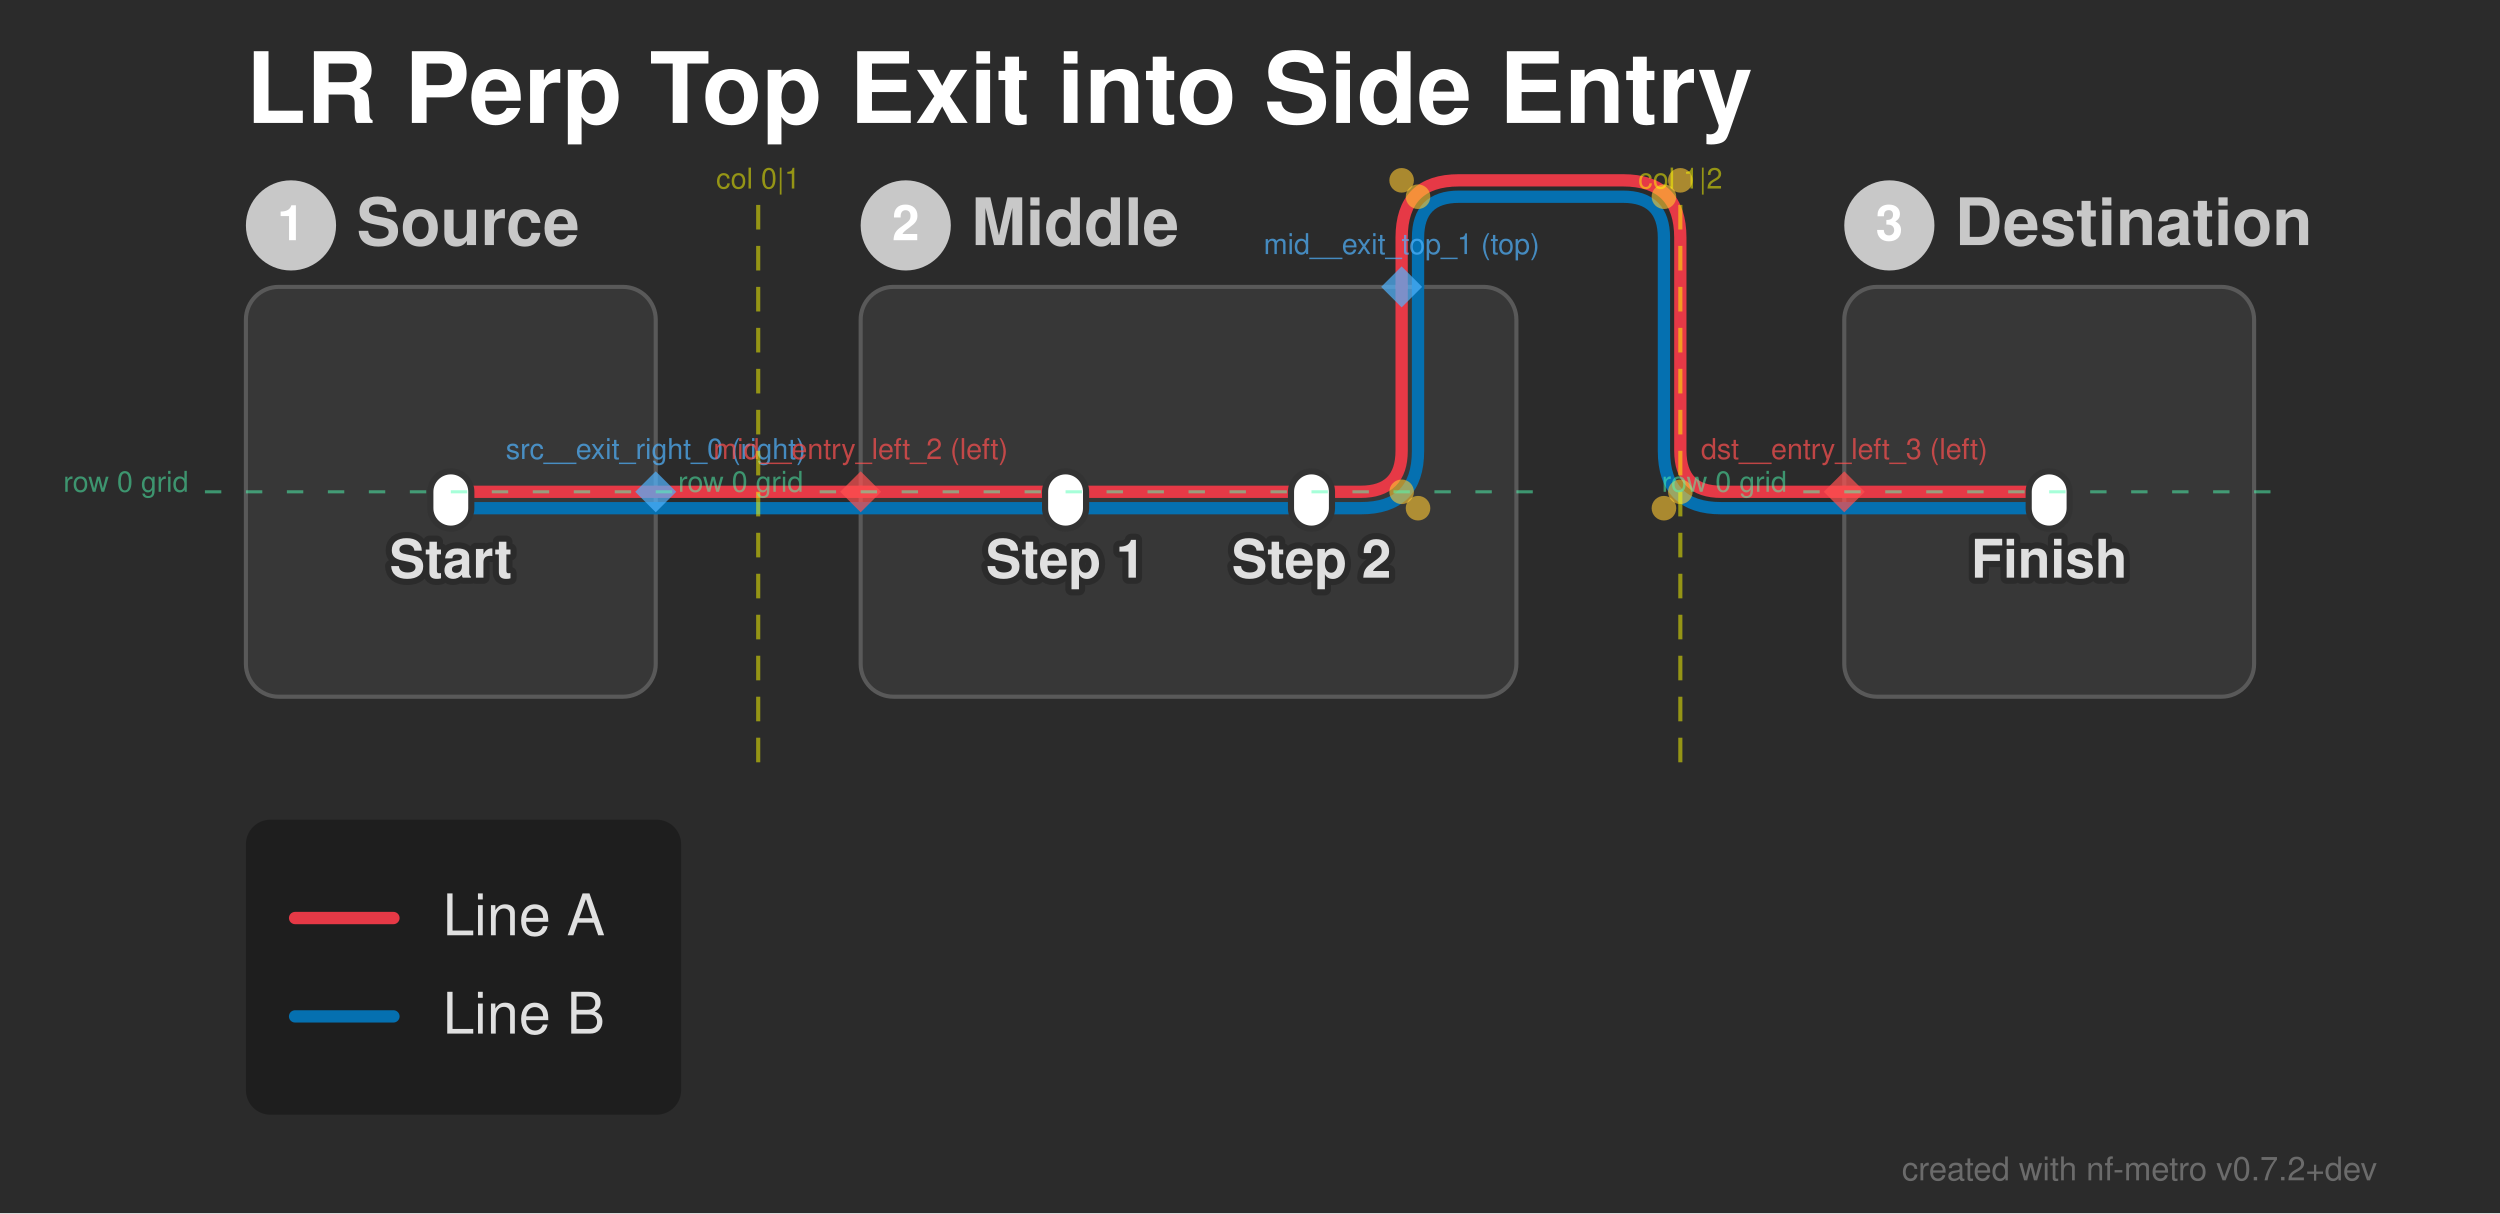
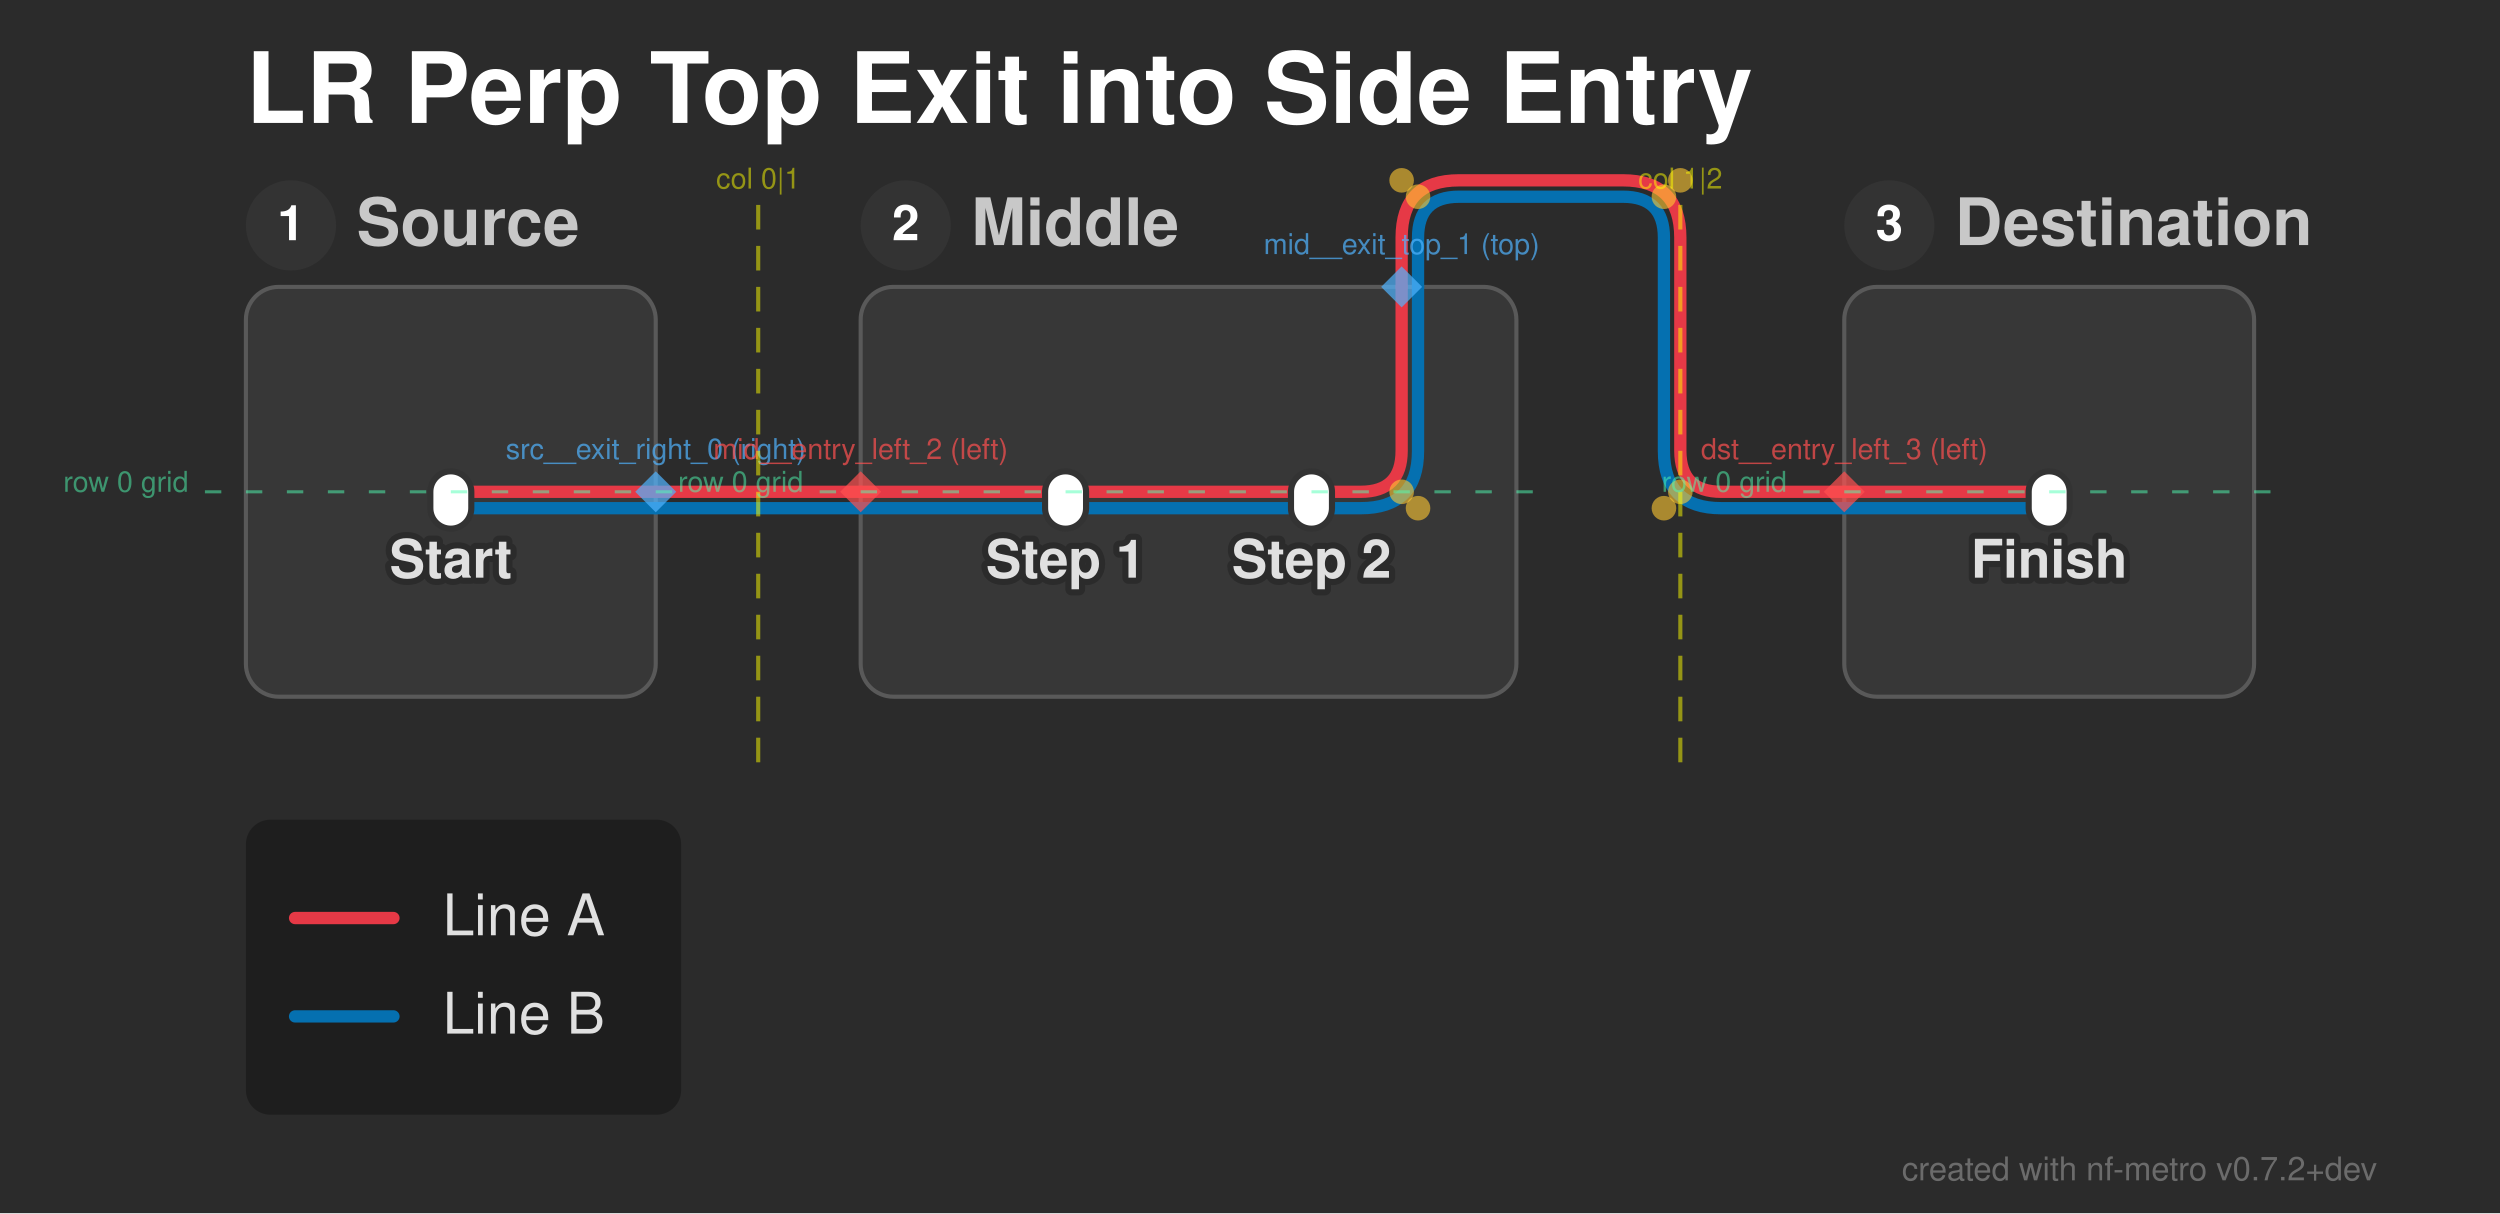
<svg xmlns="http://www.w3.org/2000/svg" width="610" height="296" viewBox="0 0 610 296">
  <defs>
</defs>
  <style>.nf-metro-bg { fill: var(--nfm-bg, #2b2b2b); }
.nf-metro-title { fill: var(--nfm-title-color, #ffffff); }
.nf-metro-station-label { fill: var(--nfm-label-color, #e0e0e0); }
.nf-metro-section-box { fill: var(--nfm-section-fill, #373737); stroke: var(--nfm-section-stroke, #595959); }
.nf-metro-section-label { fill: var(--nfm-section-label-color, #c8c8c8); }
- .nf-metro-section-num-circle { fill: var(--nfm-section-label-color, #c8c8c8); }
.nf-metro-group-label { fill: var(--nfm-section-label-color, #c8c8c8); }
.nf-metro-group-underline { stroke: var(--nfm-section-label-color, #c8c8c8); }
.nf-metro-legend-bg { fill: var(--nfm-legend-bg, rgba(0, 0, 0, 0.3)); }
.nf-metro-legend-text { fill: var(--nfm-legend-text-color, #e0e0e0); }</style>
  <rect x="0" y="0" width="610" height="296" fill="#2b2b2b" class="nf-metro-bg" />
  <text x="60.0" y="30.0" font-size="24.0" fill="#ffffff" font-family="'Helvetica Neue', Helvetica, Arial, sans-serif" font-weight="bold" class="nf-metro-title">LR Perp Top Exit into Side Entry</text>
  <rect x="60.0" y="70.0" width="100.0" height="100.0" rx="8" ry="8" fill="#373737" stroke="#595959" stroke-width="1.0" class="nf-metro-section-box" data-section-id="src" data-section-lines="a,b" />
  <circle cx="71.0" cy="55.0" r="11" fill="#333333" class="nf-metro-section-num-circle" data-section-id="src" />
  <text x="71.0" y="55.0" font-size="12" fill="#ffffff" font-family="'Helvetica Neue', Helvetica, Arial, sans-serif" font-weight="bold" text-anchor="middle" dy="0.3em" data-section-id="src">1</text>
  <text x="87.0" y="55.0" font-size="16.0" fill="#c8c8c8" font-family="'Helvetica Neue', Helvetica, Arial, sans-serif" font-weight="bold" dy="0.3em" class="nf-metro-section-label" data-section-id="src">Source</text>
  <rect x="210.0" y="70.0" width="160.0" height="100.0" rx="8" ry="8" fill="#373737" stroke="#595959" stroke-width="1.0" class="nf-metro-section-box" data-section-id="mid" data-section-lines="a,b" />
  <circle cx="221.0" cy="55.0" r="11" fill="#333333" class="nf-metro-section-num-circle" data-section-id="mid" />
  <text x="221.0" y="55.0" font-size="12" fill="#ffffff" font-family="'Helvetica Neue', Helvetica, Arial, sans-serif" font-weight="bold" text-anchor="middle" dy="0.3em" data-section-id="mid">2</text>
  <text x="237.0" y="55.0" font-size="16.0" fill="#c8c8c8" font-family="'Helvetica Neue', Helvetica, Arial, sans-serif" font-weight="bold" dy="0.3em" class="nf-metro-section-label" data-section-id="mid">Middle</text>
  <rect x="450.0" y="70.0" width="100.0" height="100.0" rx="8" ry="8" fill="#373737" stroke="#595959" stroke-width="1.0" class="nf-metro-section-box" data-section-id="dst" data-section-lines="a,b" />
  <circle cx="461.0" cy="55.0" r="11" fill="#333333" class="nf-metro-section-num-circle" data-section-id="dst" />
  <text x="461.0" y="55.0" font-size="12" fill="#ffffff" font-family="'Helvetica Neue', Helvetica, Arial, sans-serif" font-weight="bold" text-anchor="middle" dy="0.3em" data-section-id="dst">3</text>
  <text x="477.0" y="55.0" font-size="16.0" fill="#c8c8c8" font-family="'Helvetica Neue', Helvetica, Arial, sans-serif" font-weight="bold" dy="0.3em" class="nf-metro-section-label" data-section-id="dst">Destination</text>
  <path d="M260.0,124.0 L320.0,124.0" stroke="#0570b0" stroke-width="3.0" stroke-linecap="round" class="metro-line-b" data-line-id="b" />
  <path d="M110.0,124.0 L160.0,124.0" stroke="#0570b0" stroke-width="3.0" stroke-linecap="round" class="metro-line-b" data-line-id="b" />
  <path d="M210.0,124.0 L260.0,124.0" stroke="#0570b0" stroke-width="3.0" stroke-linecap="round" class="metro-line-b" data-line-id="b" />
  <path d="M320.0,124.0 L332.0,124.0 Q346.0,124.0,346.0,110.0 L346.0,70.0" stroke="#0570b0" stroke-width="3.0" fill="none" stroke-linecap="round" stroke-linejoin="round" class="metro-line-b" data-line-id="b" />
  <path d="M450.0,124.0 L500.0,124.0" stroke="#0570b0" stroke-width="3.0" stroke-linecap="round" class="metro-line-b" data-line-id="b" />
  <path d="M160.0,124.0 L210.0,124.0" stroke="#0570b0" stroke-width="3.0" stroke-linecap="round" class="metro-line-b" data-line-id="b" />
  <path d="M346.0,70.0 L346.0,58.0 Q346.0,48.0,356.0,48.0 L396.0,48.0 Q406.0,48.0,406.0,58.0 L406.0,110.0 Q406.0,124.0,420.0,124.0 L450.0,124.0" stroke="#0570b0" stroke-width="3.0" fill="none" stroke-linecap="round" stroke-linejoin="round" class="metro-line-b" data-line-id="b" />
  <path d="M260.0,120.0 L320.0,120.0" stroke="#e63946" stroke-width="3.0" stroke-linecap="round" class="metro-line-a" data-line-id="a" />
  <path d="M110.0,120.0 L160.0,120.0" stroke="#e63946" stroke-width="3.0" stroke-linecap="round" class="metro-line-a" data-line-id="a" />
  <path d="M210.0,120.0 L260.0,120.0" stroke="#e63946" stroke-width="3.0" stroke-linecap="round" class="metro-line-a" data-line-id="a" />
  <path d="M320.0,120.0 L332.0,120.0 Q342.0,120.0,342.0,110.0 L342.0,70.0" stroke="#e63946" stroke-width="3.0" fill="none" stroke-linecap="round" stroke-linejoin="round" class="metro-line-a" data-line-id="a" />
  <path d="M450.0,120.0 L500.0,120.0" stroke="#e63946" stroke-width="3.0" stroke-linecap="round" class="metro-line-a" data-line-id="a" />
  <path d="M160.0,120.0 L210.0,120.0" stroke="#e63946" stroke-width="3.0" stroke-linecap="round" class="metro-line-a" data-line-id="a" />
  <path d="M342.0,70.0 L342.0,58.0 Q342.0,44.0,356.0,44.0 L396.0,44.0 Q410.0,44.0,410.0,58.0 L410.0,110.0 Q410.0,120.0,420.0,120.0 L450.0,120.0" stroke="#e63946" stroke-width="3.0" fill="none" stroke-linecap="round" stroke-linejoin="round" class="metro-line-a" data-line-id="a" />
  <rect x="105.0" y="115.0" width="10.0" height="14.0" rx="5.0" ry="5.0" fill="#ffffff" stroke="#333333" stroke-width="1.5" class="nf-metro-station" data-station-id="s1" data-station-lines="a,b" data-station-label="Start" data-section-id="src" data-section-name="Source" />
  <rect x="255.0" y="115.0" width="10.0" height="14.0" rx="5.0" ry="5.0" fill="#ffffff" stroke="#333333" stroke-width="1.5" class="nf-metro-station" data-station-id="m1" data-station-lines="a,b" data-station-label="Step 1" data-section-id="mid" data-section-name="Middle" />
  <rect x="315.0" y="115.0" width="10.0" height="14.0" rx="5.0" ry="5.0" fill="#ffffff" stroke="#333333" stroke-width="1.5" class="nf-metro-station" data-station-id="m2" data-station-lines="a,b" data-station-label="Step 2" data-section-id="mid" data-section-name="Middle" />
  <rect x="495.0" y="115.0" width="10.0" height="14.0" rx="5.0" ry="5.0" fill="#ffffff" stroke="#333333" stroke-width="1.5" class="nf-metro-station" data-station-id="d1" data-station-lines="a,b" data-station-label="Finish" data-section-id="dst" data-section-name="Destination" />
  <text x="260.0" y="135.0" font-size="13.0" fill="#2b2b2b" stroke="#2b2b2b" stroke-width="3.0" stroke-linejoin="round" font-family="'Helvetica Neue', Helvetica, Arial, sans-serif" font-weight="bold" aria-hidden="true" text-anchor="middle" dominant-baseline="hanging">Step 1</text>
  <text x="260.0" y="135.0" font-size="13.0" fill="#e0e0e0" font-family="'Helvetica Neue', Helvetica, Arial, sans-serif" font-weight="bold" text-anchor="middle" dominant-baseline="hanging" data-station-id="m1" class="nf-metro-station-label">Step 1</text>
  <text x="110.0" y="135.0" font-size="13.0" fill="#2b2b2b" stroke="#2b2b2b" stroke-width="3.0" stroke-linejoin="round" font-family="'Helvetica Neue', Helvetica, Arial, sans-serif" font-weight="bold" aria-hidden="true" text-anchor="middle" dominant-baseline="hanging">Start</text>
  <text x="110.0" y="135.0" font-size="13.0" fill="#e0e0e0" font-family="'Helvetica Neue', Helvetica, Arial, sans-serif" font-weight="bold" text-anchor="middle" dominant-baseline="hanging" data-station-id="s1" class="nf-metro-station-label">Start</text>
  <text x="500.0" y="135.0" font-size="13.0" fill="#2b2b2b" stroke="#2b2b2b" stroke-width="3.0" stroke-linejoin="round" font-family="'Helvetica Neue', Helvetica, Arial, sans-serif" font-weight="bold" aria-hidden="true" text-anchor="middle" dominant-baseline="hanging">Finish</text>
  <text x="500.0" y="135.0" font-size="13.0" fill="#e0e0e0" font-family="'Helvetica Neue', Helvetica, Arial, sans-serif" font-weight="bold" text-anchor="middle" dominant-baseline="hanging" data-station-id="d1" class="nf-metro-station-label">Finish</text>
  <text x="320.0" y="135.0" font-size="13.0" fill="#2b2b2b" stroke="#2b2b2b" stroke-width="3.0" stroke-linejoin="round" font-family="'Helvetica Neue', Helvetica, Arial, sans-serif" font-weight="bold" aria-hidden="true" text-anchor="middle" dominant-baseline="hanging">Step 2</text>
  <text x="320.0" y="135.0" font-size="13.0" fill="#e0e0e0" font-family="'Helvetica Neue', Helvetica, Arial, sans-serif" font-weight="bold" text-anchor="middle" dominant-baseline="hanging" data-station-id="m2" class="nf-metro-station-label">Step 2</text>
  <circle cx="342.0" cy="120.0" r="3.0" fill="rgba(255, 200, 50, 0.6)" />
  <circle cx="346.0" cy="124.0" r="3.0" fill="rgba(255, 200, 50, 0.6)" />
  <circle cx="342.0" cy="44.0" r="3.0" fill="rgba(255, 200, 50, 0.6)" />
  <circle cx="410.0" cy="44.0" r="3.0" fill="rgba(255, 200, 50, 0.6)" />
  <circle cx="410.0" cy="120.0" r="3.0" fill="rgba(255, 200, 50, 0.6)" />
  <circle cx="346.0" cy="48.0" r="3.0" fill="rgba(255, 200, 50, 0.6)" />
  <circle cx="406.0" cy="48.0" r="3.0" fill="rgba(255, 200, 50, 0.6)" />
  <circle cx="406.0" cy="124.0" r="3.0" fill="rgba(255, 200, 50, 0.6)" />
  <path d="M160.0,115.0 L165.0,120.0 L160.0,125.0 L155.0,120.0 Z" fill="rgba(80, 180, 255, 0.7)" stroke="none" />
  <text x="160.0" y="112.0" font-size="7" fill="rgba(80, 180, 255, 0.7)" font-family="'Helvetica Neue', Helvetica, Arial, sans-serif" text-anchor="middle" dominant-baseline="auto">src__exit_right_0 (right)</text>
  <path d="M342.0,65.0 L347.0,70.0 L342.0,75.0 L337.0,70.0 Z" fill="rgba(80, 180, 255, 0.7)" stroke="none" />
  <text x="342.0" y="62.0" font-size="7" fill="rgba(80, 180, 255, 0.7)" font-family="'Helvetica Neue', Helvetica, Arial, sans-serif" text-anchor="middle" dominant-baseline="auto">mid__exit_top_1 (top)</text>
  <path d="M210.0,115.0 L215.0,120.0 L210.0,125.0 L205.0,120.0 Z" fill="rgba(255, 80, 80, 0.7)" stroke="none" />
  <text x="210.0" y="112.0" font-size="7" fill="rgba(255, 80, 80, 0.7)" font-family="'Helvetica Neue', Helvetica, Arial, sans-serif" text-anchor="middle" dominant-baseline="auto">mid__entry_left_2 (left)</text>
  <path d="M450.0,115.0 L455.0,120.0 L450.0,125.0 L445.0,120.0 Z" fill="rgba(255, 80, 80, 0.7)" stroke="none" />
  <text x="450.0" y="112.0" font-size="7" fill="rgba(255, 80, 80, 0.7)" font-family="'Helvetica Neue', Helvetica, Arial, sans-serif" text-anchor="middle" dominant-baseline="auto">dst__entry_left_3 (left)</text>
  <path d="M185.0,50.0 L185.0,190.0" stroke="rgba(255, 255, 0, 0.5)" stroke-width="1" stroke-dasharray="6,4" />
  <text x="185.0" y="46.0" font-size="7" fill="rgba(255, 255, 0, 0.5)" font-family="'Helvetica Neue', Helvetica, Arial, sans-serif" text-anchor="middle">col 0|1</text>
  <path d="M410.0,50.0 L410.0,190.0" stroke="rgba(255, 255, 0, 0.5)" stroke-width="1" stroke-dasharray="6,4" />
  <text x="410.0" y="46.0" font-size="7" fill="rgba(255, 255, 0, 0.5)" font-family="'Helvetica Neue', Helvetica, Arial, sans-serif" text-anchor="middle">col 1|2</text>
  <path d="M50.0,120.0 L170.0,120.0" stroke="rgba(80, 255, 180, 0.5)" stroke-width="0.75" stroke-dasharray="4,6" />
  <text x="46.0" y="120.0" font-size="7" fill="rgba(80, 255, 180, 0.5)" font-family="'Helvetica Neue', Helvetica, Arial, sans-serif" text-anchor="end">row 0 grid</text>
  <path d="M200.0,120.0 L380.0,120.0" stroke="rgba(80, 255, 180, 0.5)" stroke-width="0.75" stroke-dasharray="4,6" />
  <text x="196.0" y="120.0" font-size="7" fill="rgba(80, 255, 180, 0.5)" font-family="'Helvetica Neue', Helvetica, Arial, sans-serif" text-anchor="end">row 0 grid</text>
  <path d="M440.0,120.0 L560.0,120.0" stroke="rgba(80, 255, 180, 0.5)" stroke-width="0.75" stroke-dasharray="4,6" />
  <text x="436.0" y="120.0" font-size="7" fill="rgba(80, 255, 180, 0.5)" font-family="'Helvetica Neue', Helvetica, Arial, sans-serif" text-anchor="end">row 0 grid</text>
  <rect x="60.0" y="200.0" width="106.2" height="72.0" rx="6" ry="6" fill="rgba(0, 0, 0, 0.3)" class="nf-metro-legend-bg" />
  <path d="M72.0,224.0 L96.0,224.0" stroke="#e63946" stroke-width="3.0" stroke-linecap="round" />
  <text x="108.0" y="224.0" font-size="14.0" fill="#e0e0e0" font-family="'Helvetica Neue', Helvetica, Arial, sans-serif" dy="0.3em" class="nf-metro-legend-text">Line A</text>
  <path d="M72.0,248.0 L96.0,248.0" stroke="#0570b0" stroke-width="3.0" stroke-linecap="round" />
  <text x="108.0" y="248.0" font-size="14.0" fill="#e0e0e0" font-family="'Helvetica Neue', Helvetica, Arial, sans-serif" dy="0.3em" class="nf-metro-legend-text">Line B</text>
  <text x="580.0" y="288.0" font-size="8" fill="rgba(150, 150, 150, 0.6)" font-family="'Helvetica Neue', Helvetica, Arial, sans-serif" text-anchor="end">created with nf-metro v0.7.2+dev</text>
</svg>
